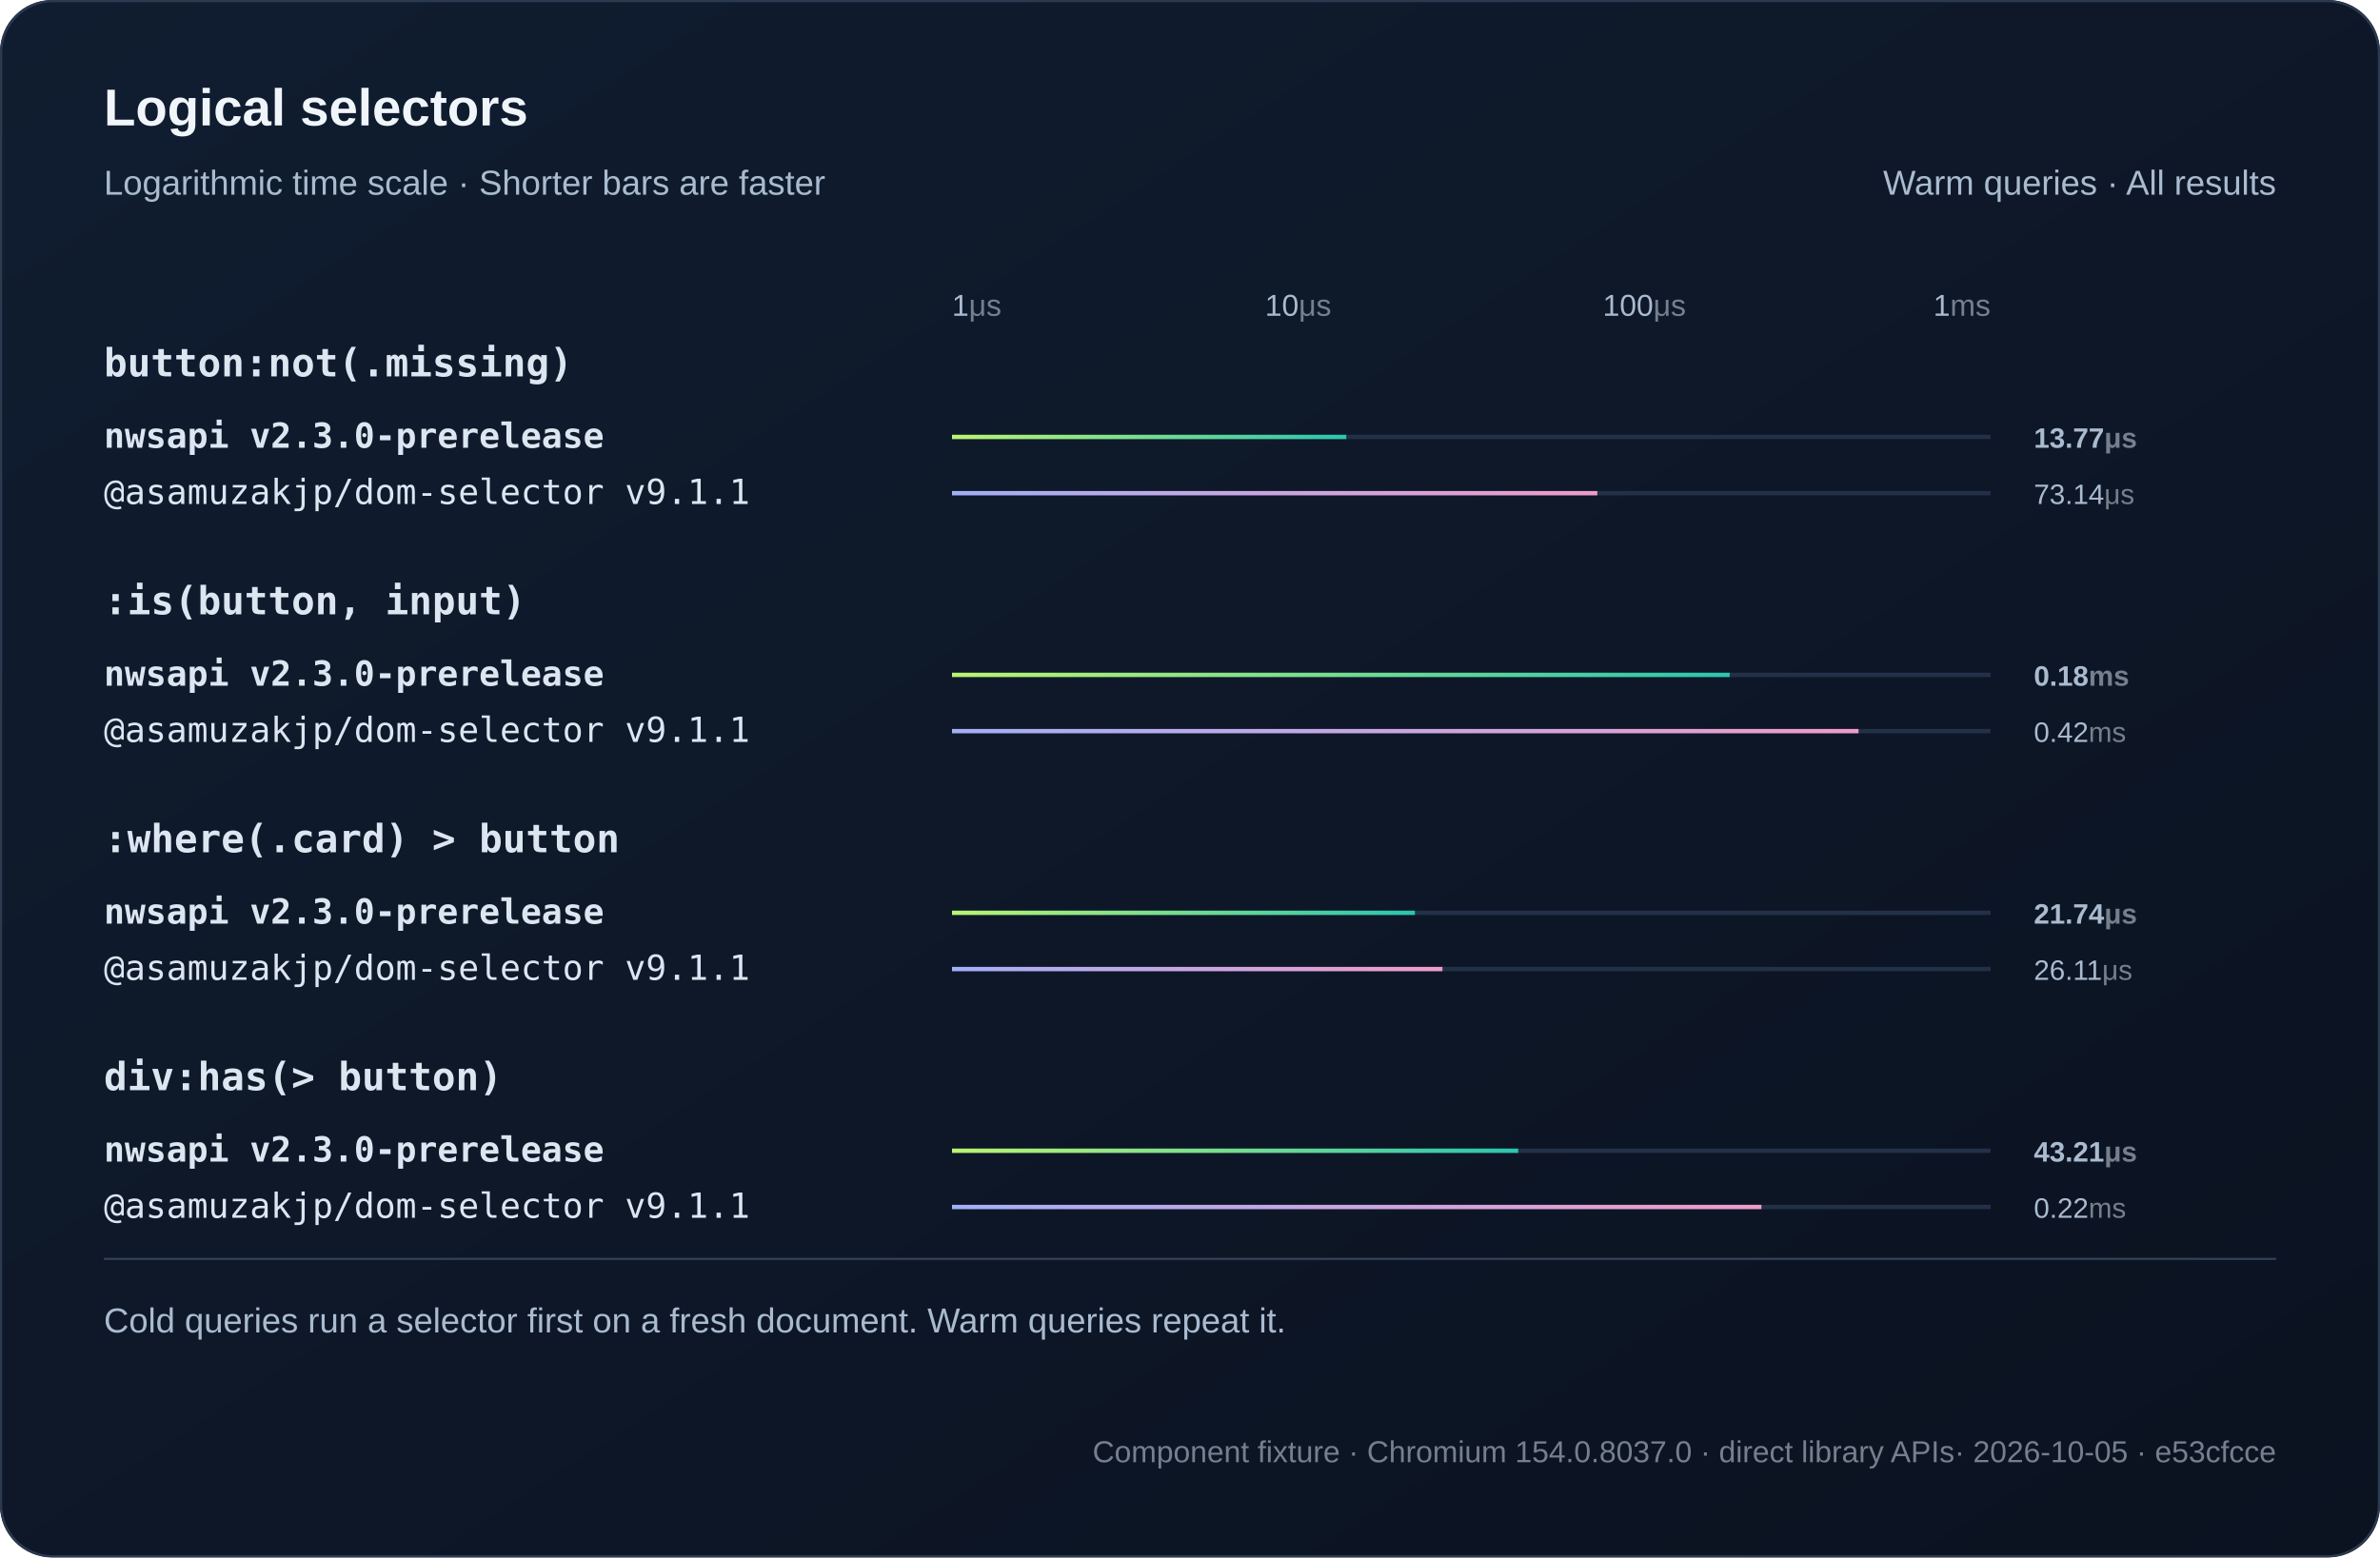
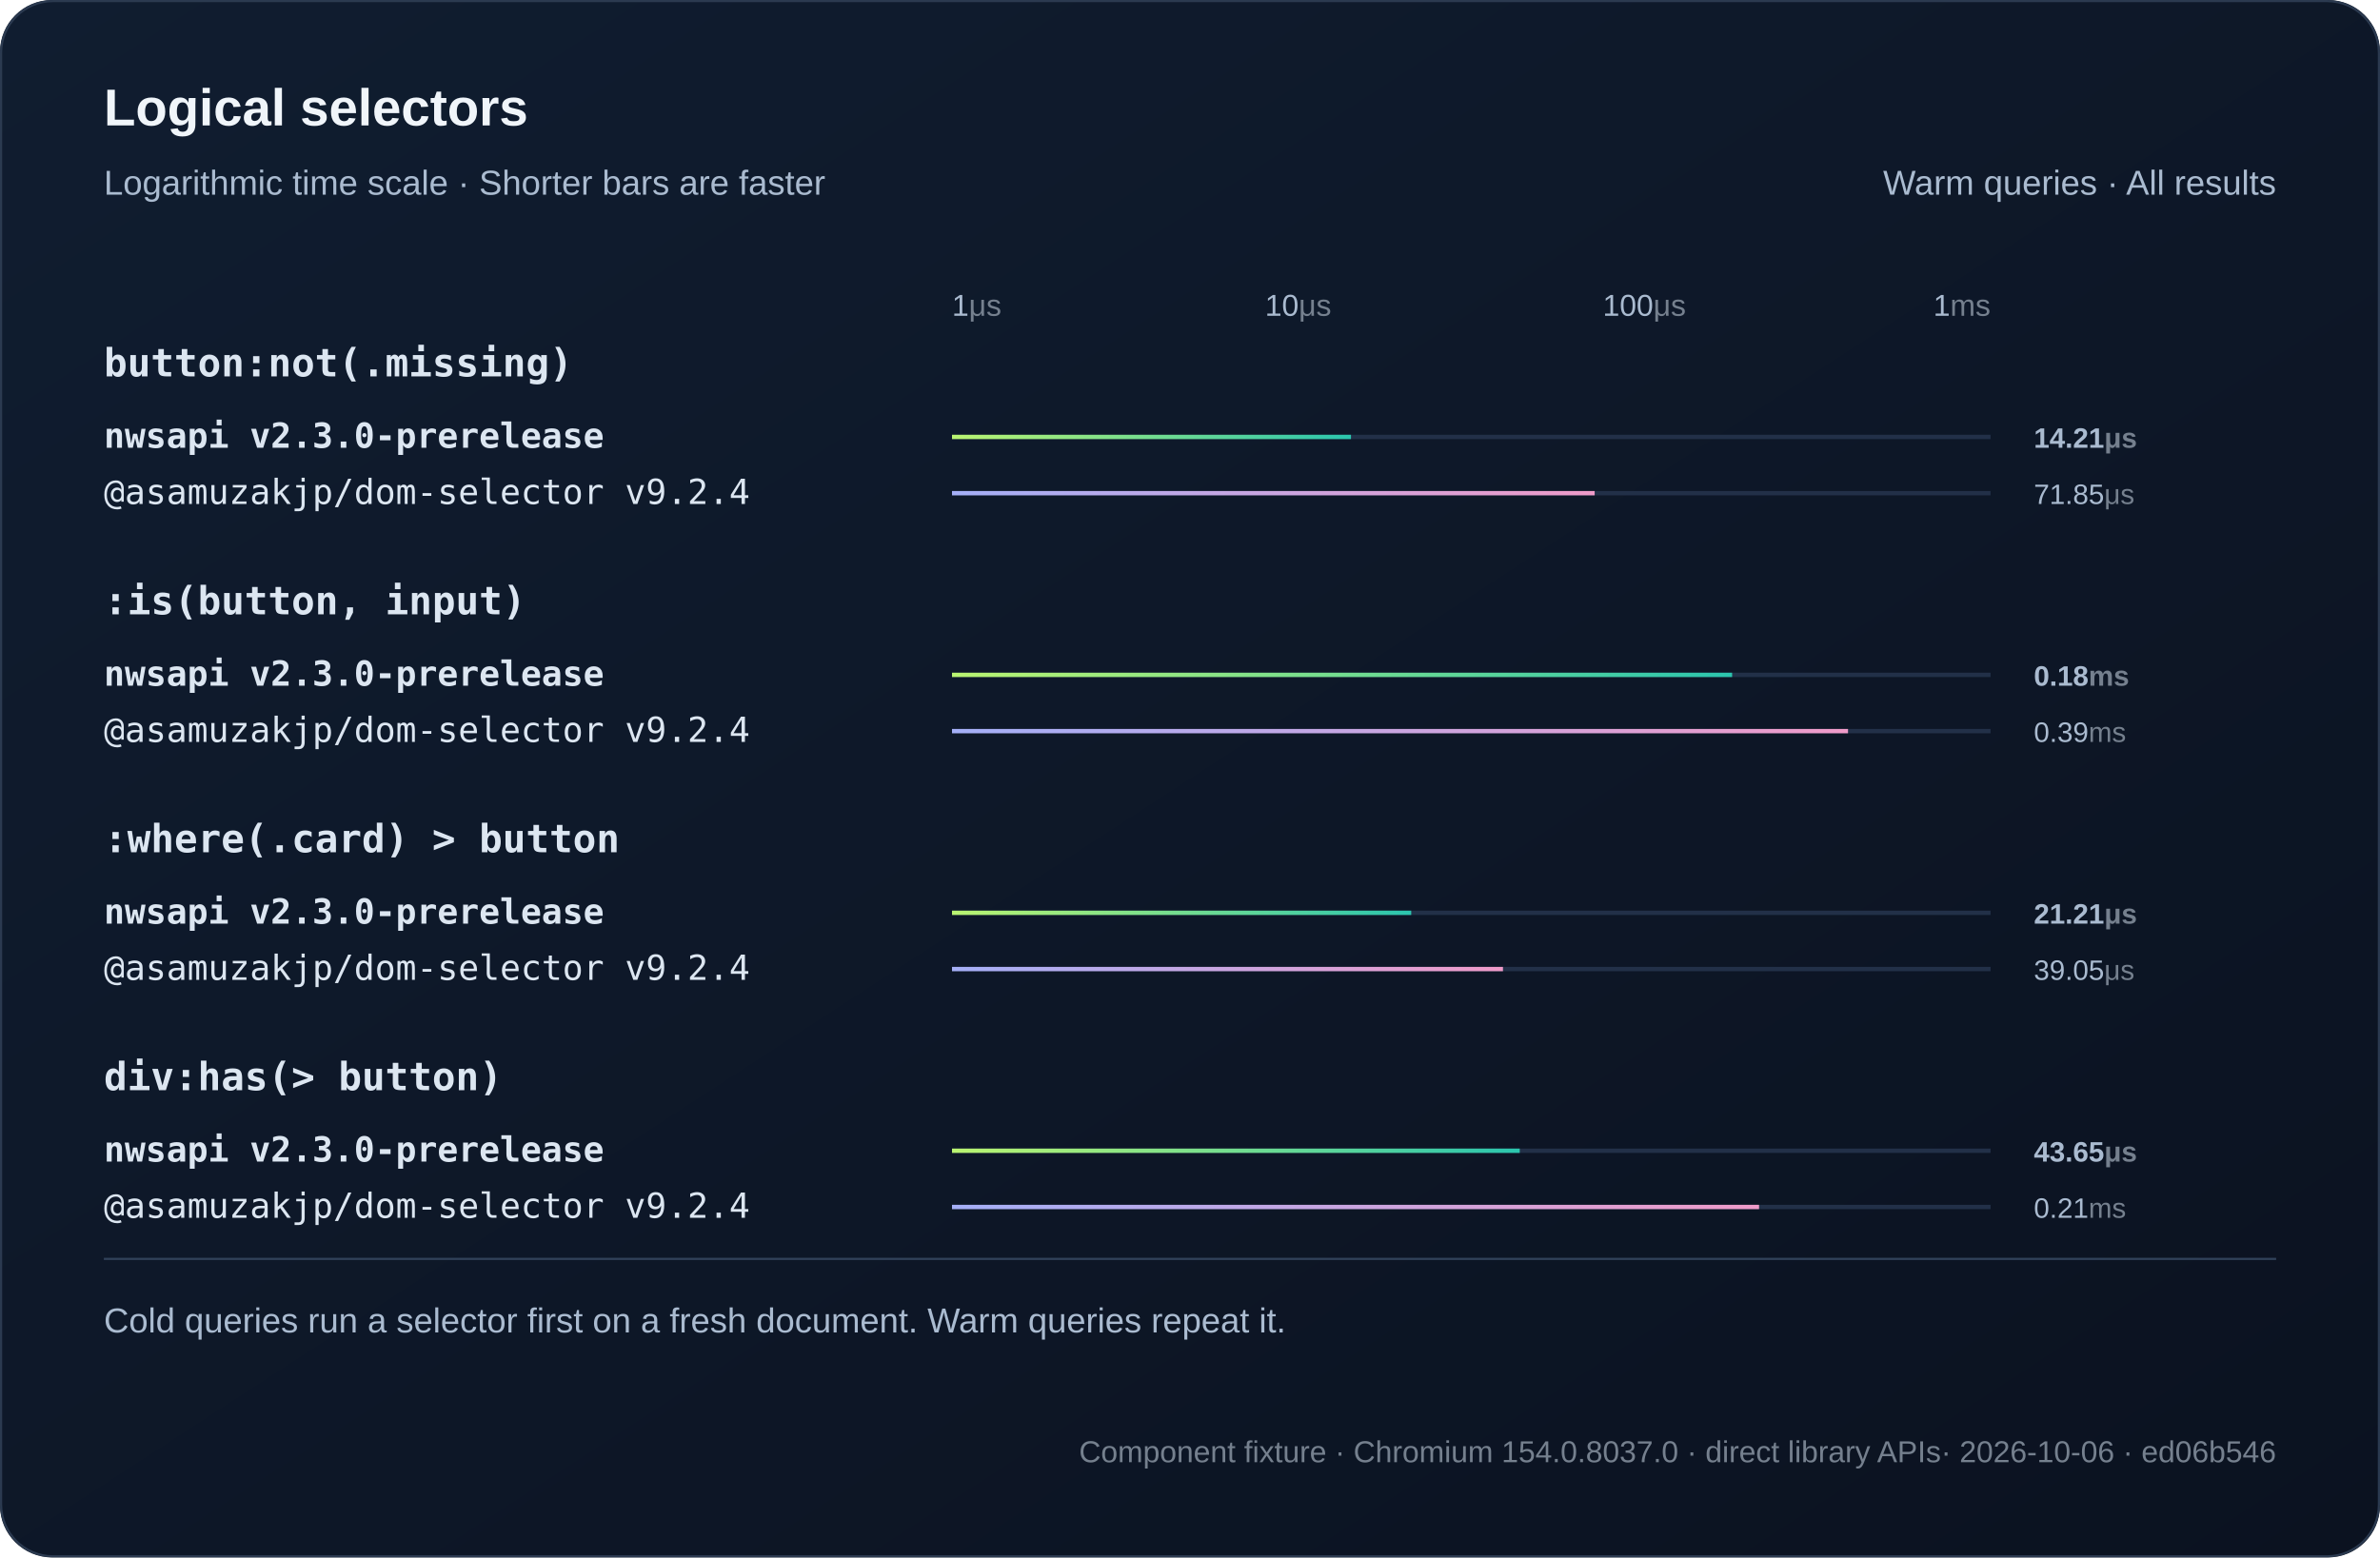
<svg xmlns="http://www.w3.org/2000/svg" width="1100" height="720" viewBox="0 0 1100 720" role="img">
  <defs>
    <linearGradient id="bg" x2="1" y2="1">
      <stop stop-color="#101d30" />
      <stop offset="1" stop-color="#0b1220" />
    </linearGradient>
    <linearGradient id="series0">
      <stop stop-color="#baf471" />
      <stop offset="1" stop-color="#2bc5ae" />
    </linearGradient>
    <linearGradient id="series1">
      <stop stop-color="#a4aff7" />
      <stop offset="1" stop-color="#ef9bc9" />
    </linearGradient>
  </defs>
  <style>text{font-family:Arial,Helvetica,sans-serif;fill:#f0f5fa}
.muted{fill:#aabbd0;font:16px Arial,Helvetica,sans-serif}
.code{font:18px Consolas,Menlo,monospace;fill:#dce6f1}
.note .code{font:16px Consolas,Menlo,monospace}
.metadata,.metadata .code{fill:#75808e;font-size:14px}
.chart-title{font-size:24px;font-weight:700}
.unit{fill:#75808e}
.package{font-family:Consolas,Menlo,monospace}
.comparison{font-size:14px;font-variant-numeric:tabular-nums}
.tick{fill:#aabbd0;font-size:12px}
.time{fill:#aabbd0;font-size:13px;font-variant-numeric:tabular-nums}
.engine{font-size:16px}.selector{font-weight:600}.tick{font-size:14px}</style>
  <rect width="1100" height="720" rx="24" fill="url(#bg)" />
  <rect x=".5" y=".5" width="1099" height="719" rx="24" fill="none" stroke="#2b3a50" />
  <text x="48" y="58" class="chart-title">Logical selectors</text>
  <text x="48" y="90" class="muted">Logarithmic time scale · Shorter bars are faster</text>
  <text x="1052" y="90" text-anchor="end" class="muted">Warm queries · All results</text>
  <text x="440" y="146" text-anchor="start" class="tick">1<tspan class="unit">μs</tspan>
  </text>
  <text x="600" y="146" text-anchor="middle" class="tick">10<tspan class="unit">μs</tspan>
  </text>
  <text x="760" y="146" text-anchor="middle" class="tick">100<tspan class="unit">μs</tspan>
  </text>
  <text x="920" y="146" text-anchor="end" class="tick">1<tspan class="unit">ms</tspan>
  </text>
  <text x="48" y="174" class="code selector">button:not(.missing)</text>
  <g>
    <text x="48" y="207" class="code engine" style="font-weight:700">nwsapi v2.3.0-prerelease</text>
    <path d="M440 202h480" stroke="#223048" stroke-width="2" />
-     <rect class="bar" x="440" y="201" width="182.24" height="2" fill="url(#series0)" />
-     <text x="940" y="207" class="time" style="font-weight:700">13.77<tspan class="unit">μs</tspan>
+     <rect class="bar" x="440" y="201" width="184.4" height="2" fill="url(#series0)" />
+     <text x="940" y="207" class="time" style="font-weight:700">14.21<tspan class="unit">μs</tspan>
    </text>
  </g>
  <g>
-     <text x="48" y="233" class="code engine">@asamuzakjp/dom-selector v9.1.1</text>
+     <text x="48" y="233" class="code engine">@asamuzakjp/dom-selector v9.2.4</text>
    <path d="M440 228h480" stroke="#223048" stroke-width="2" />
-     <rect class="bar" x="440" y="227" width="298.26" height="2" fill="url(#series1)" />
-     <text x="940" y="233" class="time">73.14<tspan class="unit">μs</tspan>
+     <rect class="bar" x="440" y="227" width="297.03" height="2" fill="url(#series1)" />
+     <text x="940" y="233" class="time">71.85<tspan class="unit">μs</tspan>
    </text>
  </g>
  <text x="48" y="284" class="code selector">:is(button, input)</text>
  <g>
    <text x="48" y="317" class="code engine" style="font-weight:700">nwsapi v2.3.0-prerelease</text>
    <path d="M440 312h480" stroke="#223048" stroke-width="2" />
-     <rect class="bar" x="440" y="311" width="359.43" height="2" fill="url(#series0)" />
+     <rect class="bar" x="440" y="311" width="360.56" height="2" fill="url(#series0)" />
    <text x="940" y="317" class="time" style="font-weight:700">0.18<tspan class="unit">ms</tspan>
    </text>
  </g>
  <g>
-     <text x="48" y="343" class="code engine">@asamuzakjp/dom-selector v9.1.1</text>
+     <text x="48" y="343" class="code engine">@asamuzakjp/dom-selector v9.2.4</text>
    <path d="M440 338h480" stroke="#223048" stroke-width="2" />
-     <rect class="bar" x="440" y="337" width="418.98" height="2" fill="url(#series1)" />
-     <text x="940" y="343" class="time">0.42<tspan class="unit">ms</tspan>
+     <rect class="bar" x="440" y="337" width="414.12" height="2" fill="url(#series1)" />
+     <text x="940" y="343" class="time">0.39<tspan class="unit">ms</tspan>
    </text>
  </g>
  <text x="48" y="394" class="code selector">:where(.card) &gt; button</text>
  <g>
    <text x="48" y="427" class="code engine" style="font-weight:700">nwsapi v2.3.0-prerelease</text>
    <path d="M440 422h480" stroke="#223048" stroke-width="2" />
-     <rect class="bar" x="440" y="421" width="213.96" height="2" fill="url(#series0)" />
-     <text x="940" y="427" class="time" style="font-weight:700">21.74<tspan class="unit">μs</tspan>
+     <rect class="bar" x="440" y="421" width="212.25" height="2" fill="url(#series0)" />
+     <text x="940" y="427" class="time" style="font-weight:700">21.21<tspan class="unit">μs</tspan>
    </text>
  </g>
  <g>
-     <text x="48" y="453" class="code engine">@asamuzakjp/dom-selector v9.1.1</text>
+     <text x="48" y="453" class="code engine">@asamuzakjp/dom-selector v9.2.4</text>
    <path d="M440 448h480" stroke="#223048" stroke-width="2" />
-     <rect class="bar" x="440" y="447" width="226.68" height="2" fill="url(#series1)" />
-     <text x="940" y="453" class="time">26.11<tspan class="unit">μs</tspan>
+     <rect class="bar" x="440" y="447" width="254.65" height="2" fill="url(#series1)" />
+     <text x="940" y="453" class="time">39.05<tspan class="unit">μs</tspan>
    </text>
  </g>
  <text x="48" y="504" class="code selector">div:has(&gt; button)</text>
  <g>
    <text x="48" y="537" class="code engine" style="font-weight:700">nwsapi v2.3.0-prerelease</text>
    <path d="M440 532h480" stroke="#223048" stroke-width="2" />
-     <rect class="bar" x="440" y="531" width="261.7" height="2" fill="url(#series0)" />
-     <text x="940" y="537" class="time" style="font-weight:700">43.21<tspan class="unit">μs</tspan>
+     <rect class="bar" x="440" y="531" width="262.4" height="2" fill="url(#series0)" />
+     <text x="940" y="537" class="time" style="font-weight:700">43.65<tspan class="unit">μs</tspan>
    </text>
  </g>
  <g>
-     <text x="48" y="563" class="code engine">@asamuzakjp/dom-selector v9.1.1</text>
+     <text x="48" y="563" class="code engine">@asamuzakjp/dom-selector v9.2.4</text>
    <path d="M440 558h480" stroke="#223048" stroke-width="2" />
-     <rect class="bar" x="440" y="557" width="374.1" height="2" fill="url(#series1)" />
-     <text x="940" y="563" class="time">0.22<tspan class="unit">ms</tspan>
+     <rect class="bar" x="440" y="557" width="373.01" height="2" fill="url(#series1)" />
+     <text x="940" y="563" class="time">0.21<tspan class="unit">ms</tspan>
    </text>
  </g>
  <path d="M48 582h1004" stroke="#304159" />
  <text x="48" y="616" class="muted">Cold queries run a selector first on a fresh document. Warm queries repeat it.</text>
-   <text x="1052" y="676" text-anchor="end" class="muted note metadata">Component fixture · Chromium 154.0.8037.0 · direct library APIs<tspan fill="#75808e"> · 2026-10-05 · e53cfcce</tspan>
+   <text x="1052" y="676" text-anchor="end" class="muted note metadata">Component fixture · Chromium 154.0.8037.0 · direct library APIs<tspan fill="#75808e"> · 2026-10-06 · ed06b546</tspan>
  </text>
</svg>
